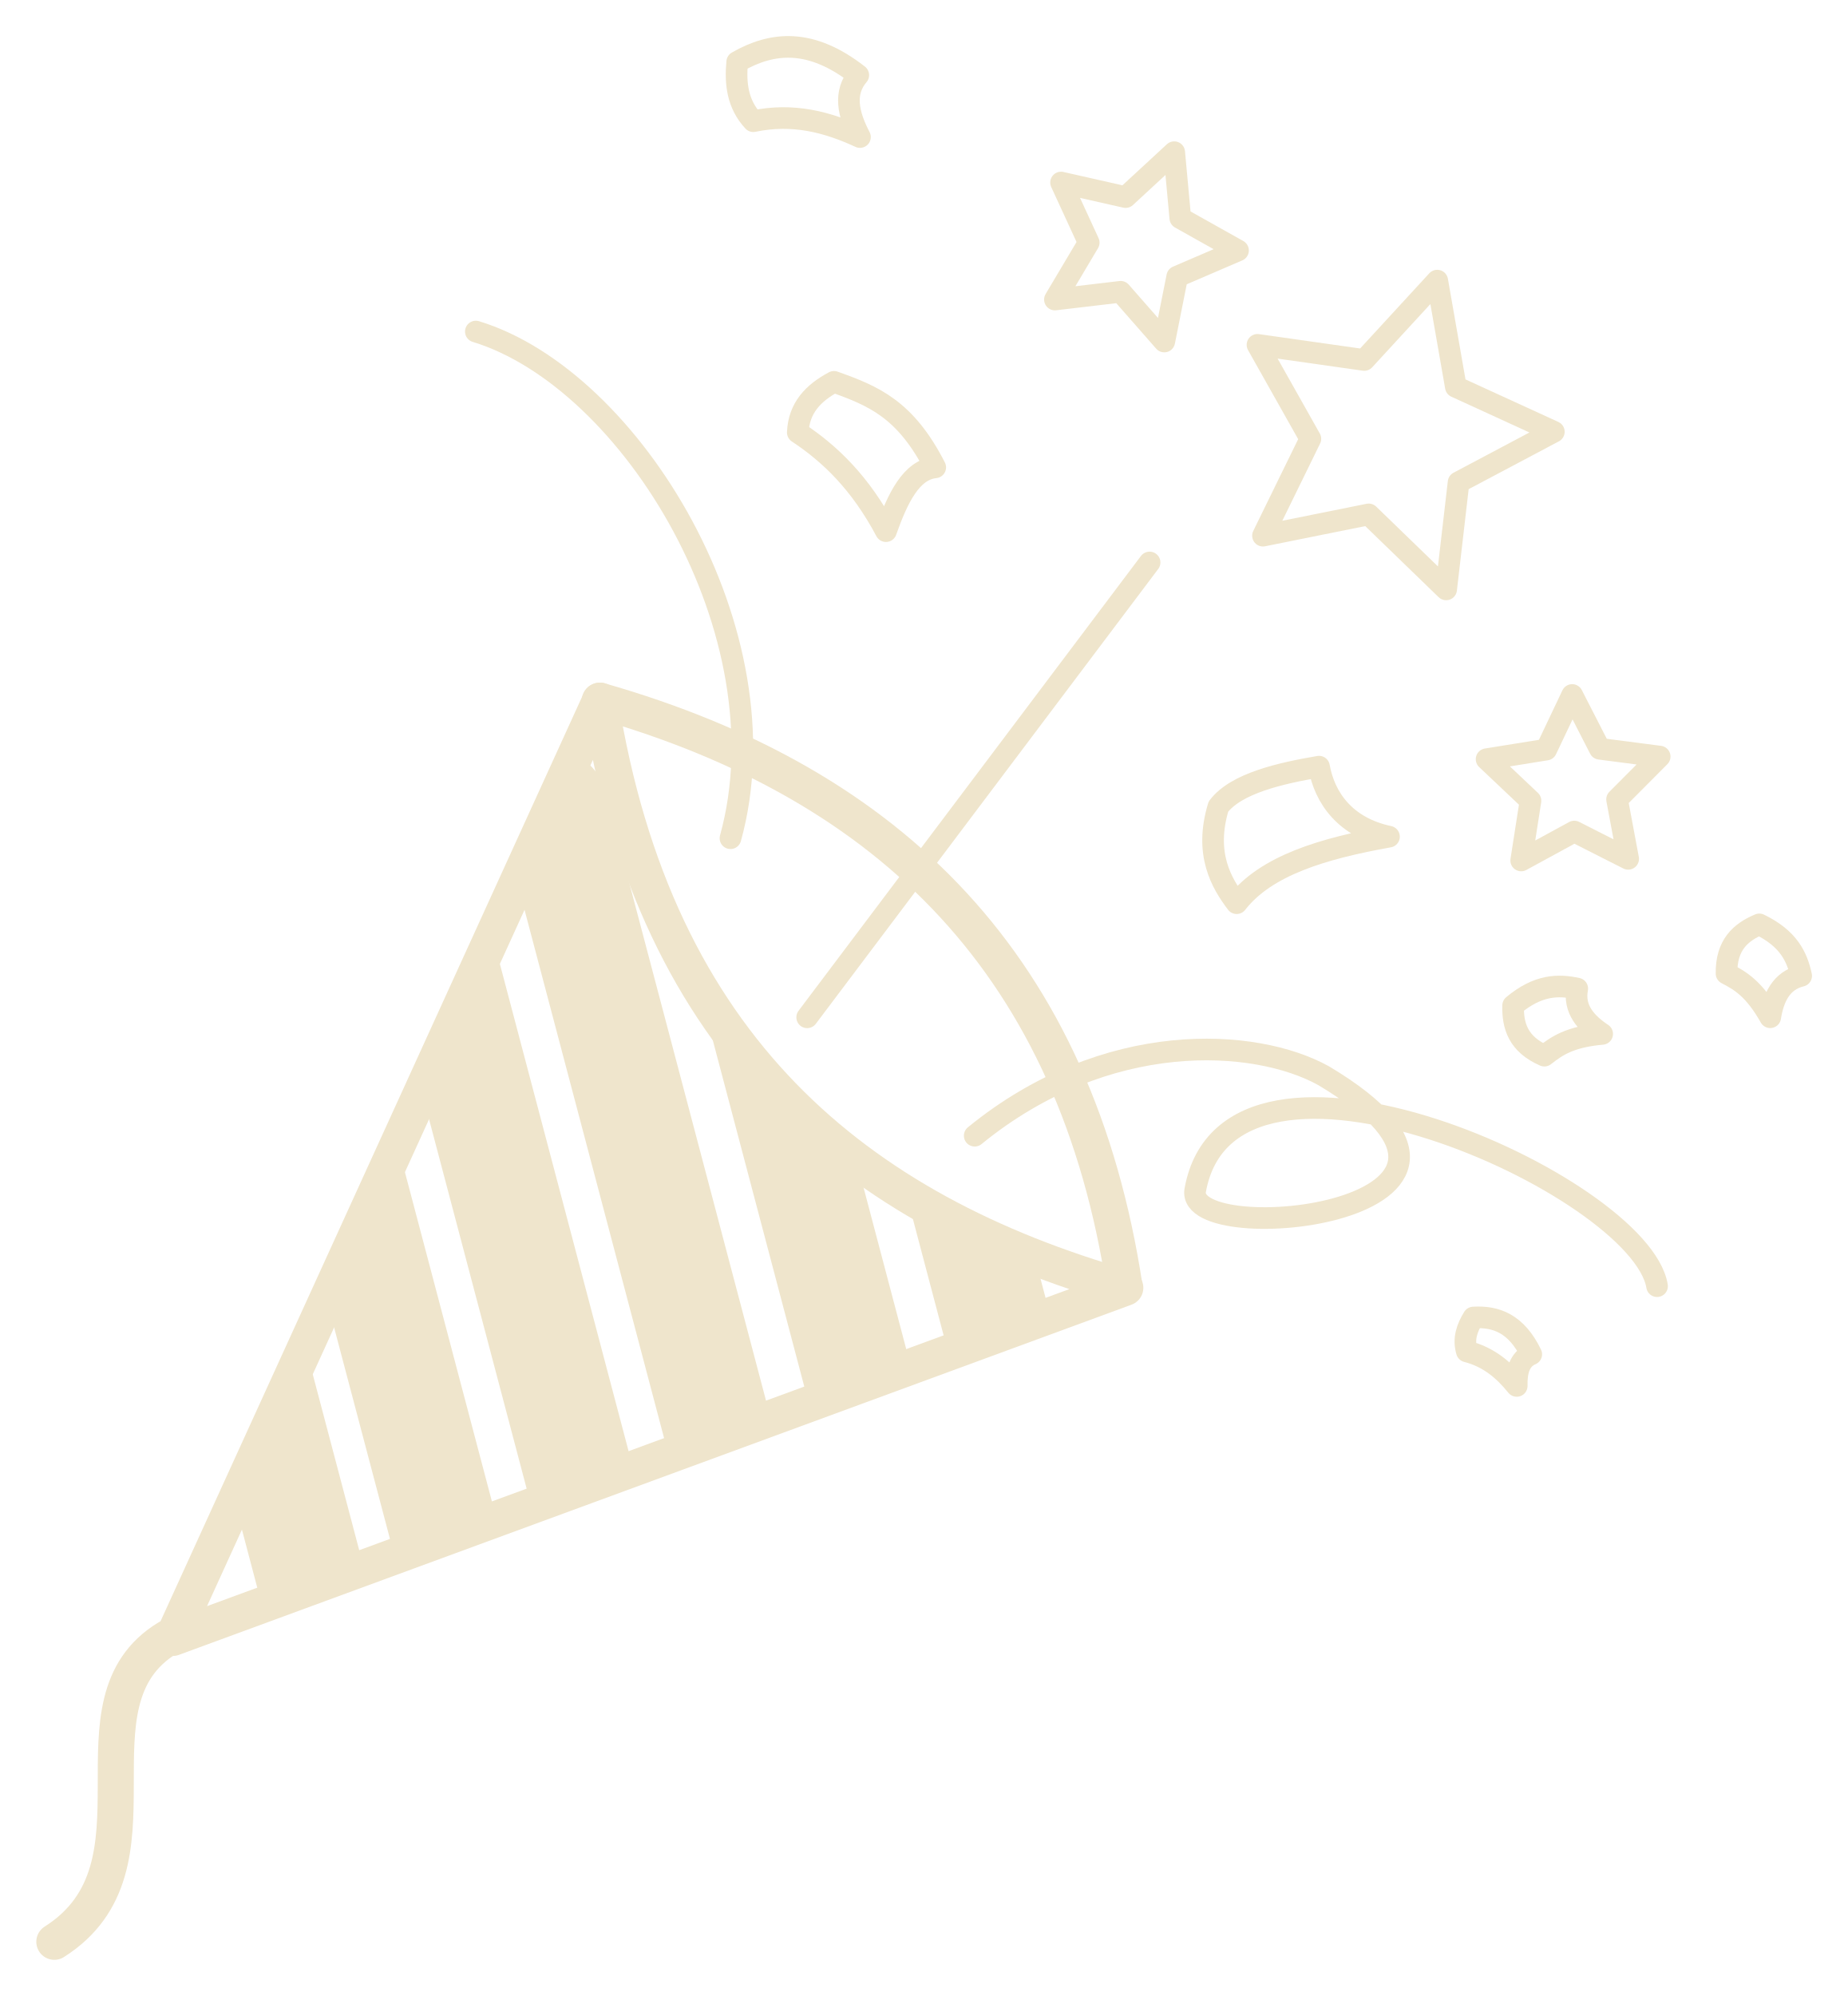
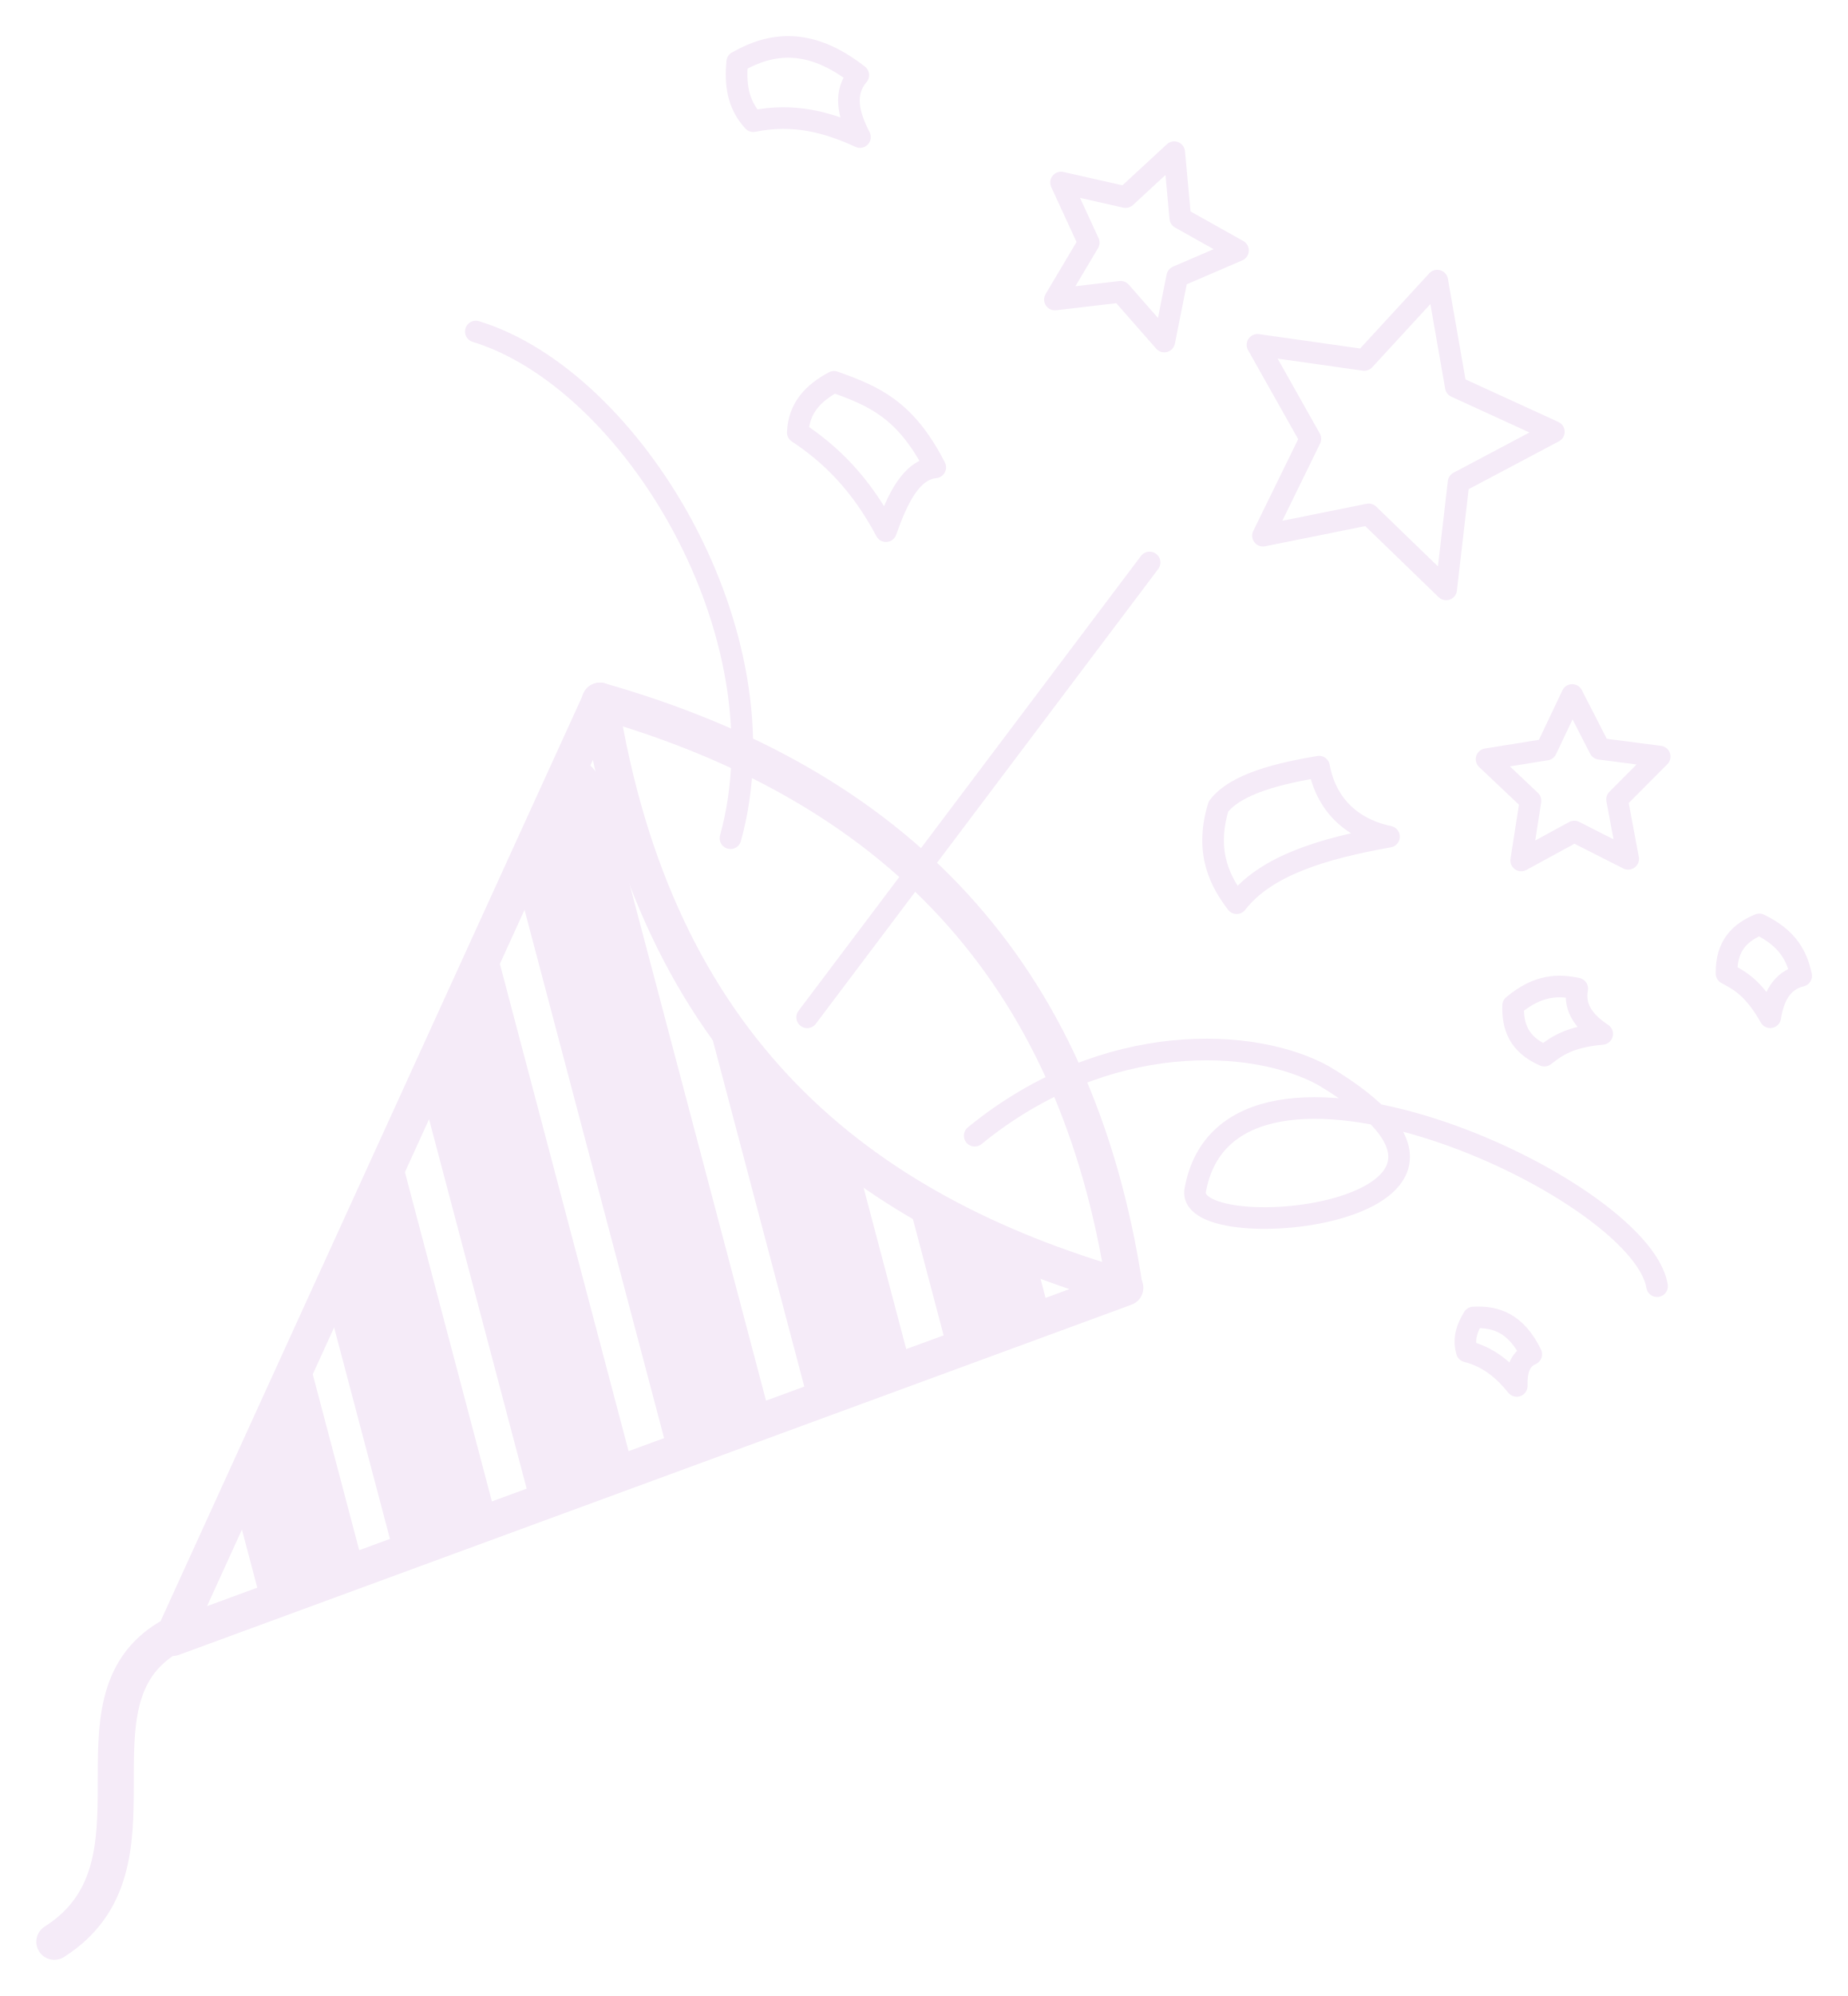
<svg xmlns="http://www.w3.org/2000/svg" id="svg2" width="256.35" height="276.84" version="1.1" viewBox="0 0 256.35 276.84">
  <defs id="defs4">
    <clipPath id="clipPath5136">
      <path id="path5138" d="m337.86 673.43 59.286-130c7.679 48.279 35.644 70.738 72.857 81.429z" fill="none" stroke="#e20000" stroke-linecap="round" stroke-linejoin="round" stroke-width="5" />
    </clipPath>
    <clipPath id="clipPath5140">
      <path id="path5142" d="m337.86 673.43 59.286-130c7.679 48.279 35.644 70.738 72.857 81.429z" fill="none" stroke="#e20000" stroke-linecap="round" stroke-linejoin="round" stroke-width="5" />
    </clipPath>
    <clipPath id="clipPath5144">
      <path id="path5146" d="m337.86 673.43 59.286-130c7.679 48.279 35.644 70.738 72.857 81.429z" fill="none" stroke="#e20000" stroke-linecap="round" stroke-linejoin="round" stroke-width="5" />
    </clipPath>
    <clipPath id="clipPath5148">
      <path id="path5150" d="m337.86 673.43 59.286-130c7.679 48.279 35.644 70.738 72.857 81.429z" fill="none" stroke="#e20000" stroke-linecap="round" stroke-linejoin="round" stroke-width="5" />
    </clipPath>
    <clipPath id="clipPath5152">
      <path id="path5154" d="m337.86 673.43 59.286-130c7.679 48.279 35.644 70.738 72.857 81.429z" fill="none" stroke="#e20000" stroke-linecap="round" stroke-linejoin="round" stroke-width="5" />
    </clipPath>
    <clipPath id="clipPath5156">
      <path id="path5158" d="m337.86 673.43 59.286-130c7.679 48.279 35.644 70.738 72.857 81.429z" fill="none" stroke="#e20000" stroke-linecap="round" stroke-linejoin="round" stroke-width="5" />
    </clipPath>
  </defs>
-   <g id="g1238" style="stroke:#efe5cc;stroke-opacity:1">
-     <g id="g5268" style="stroke:#efe5cc;stroke-linecap:round;stroke-linejoin:round;stroke-opacity:1" transform="translate(-169.61,-330.18)">
-       <g id="g4938" fill="none" stroke-width="5" style="stroke:#efe5cc;stroke-opacity:1">
-         <path id="path4909" d="m 193.57,557.36 59.286,-130 c 7.679,48.279 35.644,70.738 72.857,81.429 z" style="stroke:#efe5cc;stroke-opacity:1" />
-         <path id="path4911" d="m 192.86,557.36 c -14.775,8.989 0.836,31.641 -15.714,42.143" style="stroke:#efe5cc;stroke-opacity:1" />
-         <path id="path4913" d="m 252.81,427.36 c 40.55,11.574 66.061,36.965 72.813,81.384" style="stroke:#efe5cc;stroke-opacity:1" />
+   <g id="g1238" style="stroke:#f5ebf8;stroke-opacity:1">
+     <g id="g5268" style="stroke:#f5ebf8;stroke-linecap:round;stroke-linejoin:round;stroke-opacity:1" transform="translate(-169.61,-330.18)">
+       <g id="g4938" fill="none" stroke-width="5" style="stroke:#f5ebf8;stroke-opacity:1">
+         <path id="path4909" d="m 193.57,557.36 59.286,-130 c 7.679,48.279 35.644,70.738 72.857,81.429 z" style="stroke:#f5ebf8;stroke-opacity:1" />
+         <path id="path4911" d="m 192.86,557.36 c -14.775,8.989 0.836,31.641 -15.714,42.143" style="stroke:#f5ebf8;stroke-opacity:1" />
+         <path id="path4913" d="m 252.81,427.36 c 40.55,11.574 66.061,36.965 72.813,81.384" style="stroke:#f5ebf8;stroke-opacity:1" />
      </g>
-       <g id="g5160" transform="translate(-143.57,-115)" fill="#db0000" fill-rule="evenodd" stroke-width="15" style="stroke:#efe5cc;stroke-opacity:1">
-         <path id="path4943" d="m 338.58,597.08 26.76,101.29" clip-path="url(#clipPath5156)" style="stroke:#efe5cc;stroke-opacity:1" />
-         <path id="path4943-6" d="m 356.98,590.29 26.76,101.29" clip-path="url(#clipPath5152)" style="stroke:#efe5cc;stroke-opacity:1" />
-         <path id="path4943-1" d="m 374.48,577.79 26.76,101.29" clip-path="url(#clipPath5148)" style="stroke:#efe5cc;stroke-opacity:1" />
-         <path id="path4943-8" d="m 389.83,556.72 26.76,101.29" clip-path="url(#clipPath5144)" style="stroke:#efe5cc;stroke-opacity:1" />
-         <path id="path4943-7" d="m 411.26,557.07 26.76,101.29" clip-path="url(#clipPath5140)" style="stroke:#efe5cc;stroke-opacity:1" />
-         <path id="path4943-9" d="m 438.41,579.57 26.76,101.29" clip-path="url(#clipPath5136)" style="stroke:#efe5cc;stroke-opacity:1" />
+       <g id="g5160" transform="translate(-143.57,-115)" fill="#db0000" fill-rule="evenodd" stroke-width="15" style="stroke:#f5ebf8;stroke-opacity:1">
+         <path id="path4943" d="m 338.58,597.08 26.76,101.29" clip-path="url(#clipPath5156)" style="stroke:#f5ebf8;stroke-opacity:1" />
+         <path id="path4943-6" d="m 356.98,590.29 26.76,101.29" clip-path="url(#clipPath5152)" style="stroke:#f5ebf8;stroke-opacity:1" />
+         <path id="path4943-1" d="m 374.48,577.79 26.76,101.29" clip-path="url(#clipPath5148)" style="stroke:#f5ebf8;stroke-opacity:1" />
+         <path id="path4943-8" d="m 389.83,556.72 26.76,101.29" clip-path="url(#clipPath5144)" style="stroke:#f5ebf8;stroke-opacity:1" />
+         <path id="path4943-7" d="m 411.26,557.07 26.76,101.29" clip-path="url(#clipPath5140)" style="stroke:#f5ebf8;stroke-opacity:1" />
+         <path id="path4943-9" d="m 438.41,579.57 26.76,101.29" clip-path="url(#clipPath5136)" style="stroke:#f5ebf8;stroke-opacity:1" />
      </g>
    </g>
-     <g fill="none" stroke-width="3" id="g893" style="stroke:#efe5cc;stroke-linecap:round;stroke-linejoin:round;stroke-opacity:1" transform="translate(-169.61,-330.18)">
-       <path id="path5168" d="m 281.58,471.28 47.501,-63.088" style="stroke:#efe5cc;stroke-opacity:1" />
-       <path id="path5172" d="m 270.94,446.44 c 7.849,-28.357 -13.736,-63.7 -35.322,-70.276" style="stroke:#efe5cc;stroke-opacity:1" />
-       <path id="path5174" d="m 304.82,487.7 c 18.243,-14.891 38.914,-13.588 48.407,-8.319 31.804,18.997 -19.142,24.238 -17.823,15.913 4.701,-26.402 61.778,-0.713 64.073,13.276" style="stroke:#efe5cc;stroke-opacity:1" />
-       <path id="path5176" d="m 280.28,390.16 c 4.467,2.951 8.672,6.988 12.23,13.69 1.623,-4.574 3.503,-8.509 6.836,-8.847 -4.121,-8.07 -8.531,-9.899 -14.046,-11.863 -2.845,1.517 -4.879,3.603 -5.021,7.02 z" style="stroke:#efe5cc;stroke-opacity:1" />
-       <path id="path5178" d="m 274.11,346.99 c 5.508,-1.154 10.277,0.111 14.795,2.199 -1.673,-3.203 -2.293,-6.18 -0.232,-8.587 -6.63,-5.186 -11.96,-4.601 -16.798,-1.833 -0.285,3.008 0.043,5.856 2.235,8.221 z" style="stroke:#efe5cc;stroke-opacity:1" />
-       <path id="path5180" d="m 413.66,458.39 c -2.617,1.102 -4.604,2.873 -4.546,6.819 1.906,0.993 3.825,2.099 6.061,6.061 0.433,-2.675 1.492,-5.069 4.293,-5.745 -0.567,-2.628 -1.742,-5.171 -5.808,-7.134 z" style="stroke:#efe5cc;stroke-opacity:1" />
-       <path id="path5182" d="m 338.63,442.05 c -1.997,6.579 0.443,10.645 2.528,13.401 4.084,-5.244 11.974,-7.589 21.133,-9.226 -6.064,-1.286 -8.93,-5.371 -9.707,-9.711 -5.385,0.92 -11.491,2.304 -13.954,5.535 z" style="stroke:#efe5cc;stroke-opacity:1" />
-       <path id="path5178-2" d="m 373.09,517.62 c 3.066,0.786 5.159,2.609 6.92,4.785 -0.049,-2.032 0.379,-3.689 2.016,-4.391 -2.058,-4.264 -4.893,-5.293 -8.022,-5.098 -0.891,1.447 -1.433,2.966 -0.914,4.704 z" style="stroke:#efe5cc;stroke-opacity:1" />
-       <path id="path5180-0" d="m 379.51,469.64 c -0.077,2.839 0.715,5.38 4.332,6.956 1.692,-1.326 3.492,-2.616 8.023,-3.016 -2.257,-1.499 -4.001,-3.453 -3.459,-6.283 -2.627,-0.569 -5.429,-0.55 -8.896,2.343 z" style="stroke:#efe5cc;stroke-opacity:1" />
+     <g fill="none" stroke-width="3" id="g893" style="stroke:#f5ebf8;stroke-linecap:round;stroke-linejoin:round;stroke-opacity:1" transform="translate(-169.61,-330.18)">
+       <path id="path5168" d="m 281.58,471.28 47.501,-63.088" style="stroke:#f5ebf8;stroke-opacity:1" />
+       <path id="path5172" d="m 270.94,446.44 c 7.849,-28.357 -13.736,-63.7 -35.322,-70.276" style="stroke:#f5ebf8;stroke-opacity:1" />
+       <path id="path5174" d="m 304.82,487.7 c 18.243,-14.891 38.914,-13.588 48.407,-8.319 31.804,18.997 -19.142,24.238 -17.823,15.913 4.701,-26.402 61.778,-0.713 64.073,13.276" style="stroke:#f5ebf8;stroke-opacity:1" />
+       <path id="path5176" d="m 280.28,390.16 c 4.467,2.951 8.672,6.988 12.23,13.69 1.623,-4.574 3.503,-8.509 6.836,-8.847 -4.121,-8.07 -8.531,-9.899 -14.046,-11.863 -2.845,1.517 -4.879,3.603 -5.021,7.02 z" style="stroke:#f5ebf8;stroke-opacity:1" />
+       <path id="path5178" d="m 274.11,346.99 c 5.508,-1.154 10.277,0.111 14.795,2.199 -1.673,-3.203 -2.293,-6.18 -0.232,-8.587 -6.63,-5.186 -11.96,-4.601 -16.798,-1.833 -0.285,3.008 0.043,5.856 2.235,8.221 z" style="stroke:#f5ebf8;stroke-opacity:1" />
+       <path id="path5180" d="m 413.66,458.39 c -2.617,1.102 -4.604,2.873 -4.546,6.819 1.906,0.993 3.825,2.099 6.061,6.061 0.433,-2.675 1.492,-5.069 4.293,-5.745 -0.567,-2.628 -1.742,-5.171 -5.808,-7.134 z" style="stroke:#f5ebf8;stroke-opacity:1" />
+       <path id="path5182" d="m 338.63,442.05 c -1.997,6.579 0.443,10.645 2.528,13.401 4.084,-5.244 11.974,-7.589 21.133,-9.226 -6.064,-1.286 -8.93,-5.371 -9.707,-9.711 -5.385,0.92 -11.491,2.304 -13.954,5.535 z" style="stroke:#f5ebf8;stroke-opacity:1" />
+       <path id="path5178-2" d="m 373.09,517.62 c 3.066,0.786 5.159,2.609 6.92,4.785 -0.049,-2.032 0.379,-3.689 2.016,-4.391 -2.058,-4.264 -4.893,-5.293 -8.022,-5.098 -0.891,1.447 -1.433,2.966 -0.914,4.704 z" style="stroke:#f5ebf8;stroke-opacity:1" />
+       <path id="path5180-0" d="m 379.51,469.64 c -0.077,2.839 0.715,5.38 4.332,6.956 1.692,-1.326 3.492,-2.616 8.023,-3.016 -2.257,-1.499 -4.001,-3.453 -3.459,-6.283 -2.627,-0.569 -5.429,-0.55 -8.896,2.343 z" style="stroke:#f5ebf8;stroke-opacity:1" />
    </g>
-     <g id="g5224" fill="#db0000" stroke-width="3" style="stroke:#efe5cc;stroke-linecap:round;stroke-linejoin:round;stroke-opacity:1;fill:none" transform="translate(-169.61,-330.18)">
-       <path id="path5214" d="m 331.12,377.55 -6.056,-6.901 -9.117,1.076 4.692,-7.891 -3.841,-8.339 8.955,2.023 6.744,-6.23 0.843,9.142 8.009,4.488 -8.434,3.627 z" opacity="0.99" style="stroke:#efe5cc;stroke-opacity:1;fill:none" />
-       <path id="path5220" d="m 370.22,411.93 -10.746,-10.406 -14.664,2.953 6.576,-13.436 -7.34,-13.034 14.81,2.102 10.128,-11.008 2.577,14.735 13.599,6.23 -13.217,7.004 z" opacity="0.99" style="stroke:#efe5cc;stroke-opacity:1;fill:none" />
-       <path id="path5222" d="m 395.47,449.3 -7.48,-3.789 -7.362,4.014 1.292,-8.285 -6.093,-5.761 8.279,-1.332 3.596,-7.575 3.825,7.462 8.315,1.08 -5.915,5.943 z" opacity="0.99" style="stroke:#efe5cc;stroke-opacity:1;fill:none" />
+     <g id="g5224" fill="#db0000" stroke-width="3" style="stroke:#f5ebf8;stroke-linecap:round;stroke-linejoin:round;stroke-opacity:1;fill:none" transform="translate(-169.61,-330.18)">
+       <path id="path5214" d="m 331.12,377.55 -6.056,-6.901 -9.117,1.076 4.692,-7.891 -3.841,-8.339 8.955,2.023 6.744,-6.23 0.843,9.142 8.009,4.488 -8.434,3.627 z" opacity="0.99" style="stroke:#f5ebf8;stroke-opacity:1;fill:none" />
+       <path id="path5220" d="m 370.22,411.93 -10.746,-10.406 -14.664,2.953 6.576,-13.436 -7.34,-13.034 14.81,2.102 10.128,-11.008 2.577,14.735 13.599,6.23 -13.217,7.004 z" opacity="0.99" style="stroke:#f5ebf8;stroke-opacity:1;fill:none" />
+       <path id="path5222" d="m 395.47,449.3 -7.48,-3.789 -7.362,4.014 1.292,-8.285 -6.093,-5.761 8.279,-1.332 3.596,-7.575 3.825,7.462 8.315,1.08 -5.915,5.943 z" opacity="0.99" style="stroke:#f5ebf8;stroke-opacity:1;fill:none" />
    </g>
  </g>
</svg>
